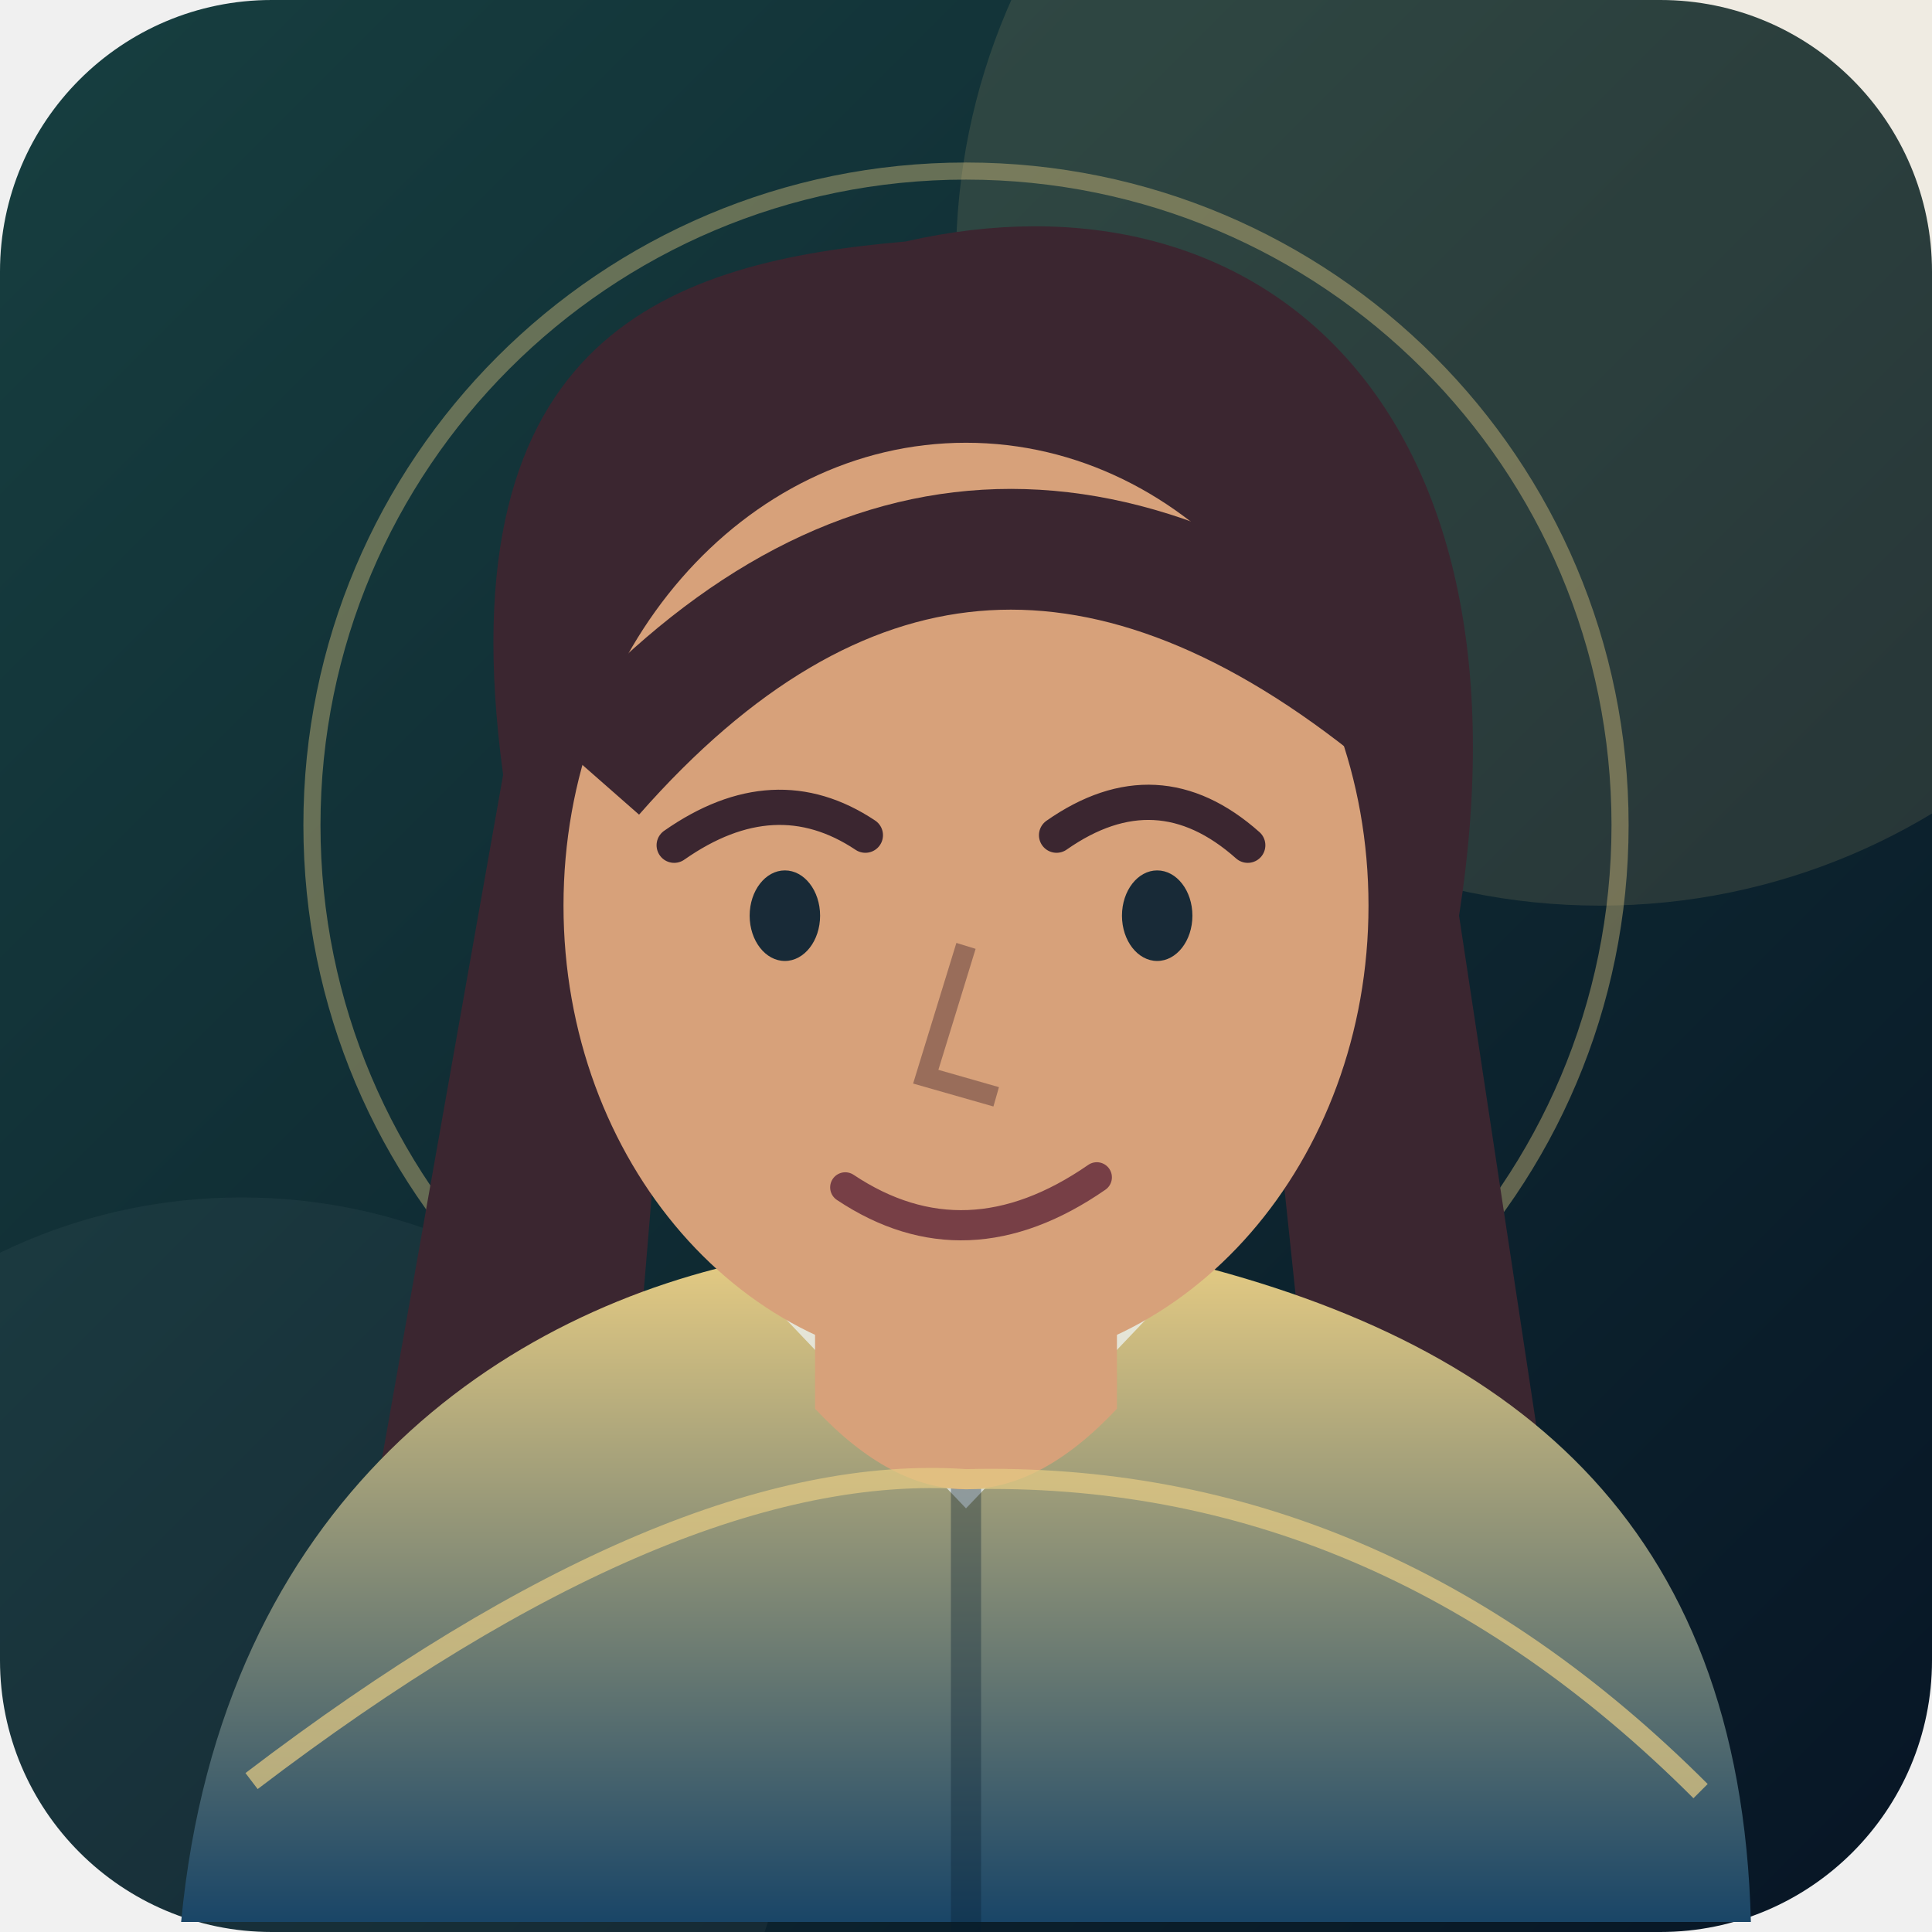
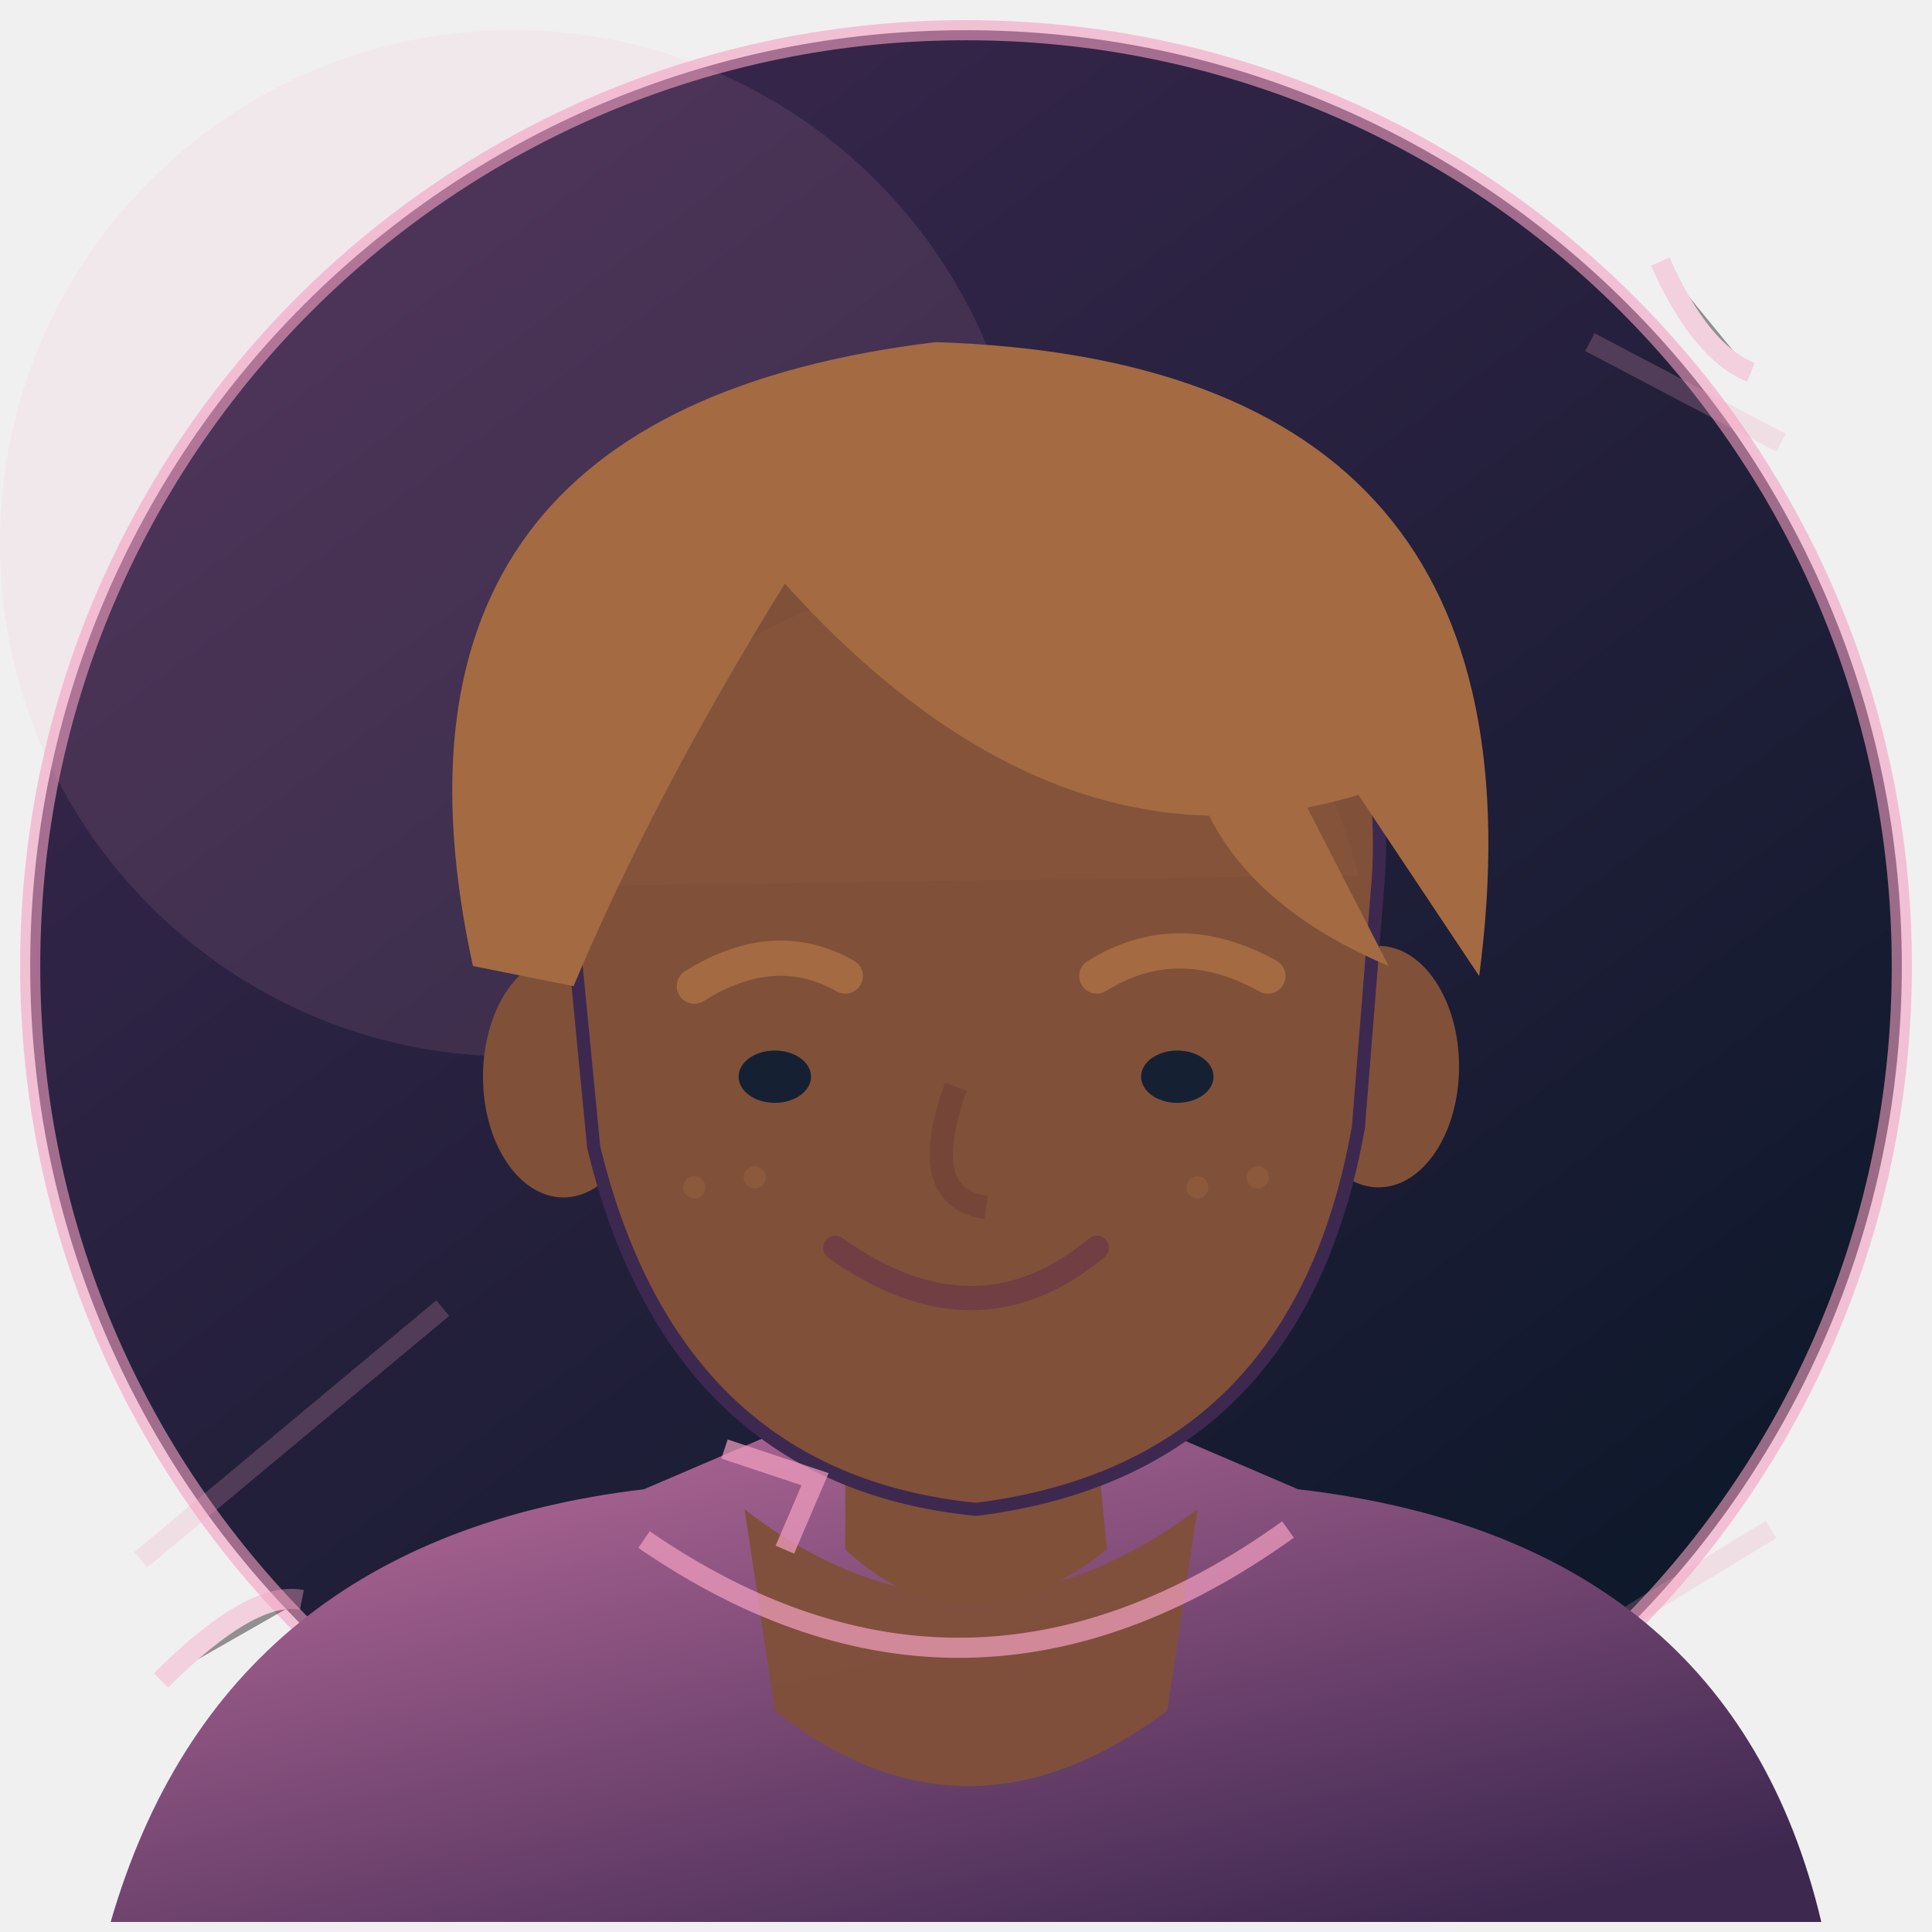
- <svg xmlns="http://www.w3.org/2000/svg" viewBox="0 0 192 192" role="img" aria-label="Portrait avatar Sage F">
+ <svg xmlns="http://www.w3.org/2000/svg" viewBox="0 0 192 192" role="img" aria-labelledby="title">
  <defs>
-     <linearGradient id="bg" x2="1" y2="1">
-       <stop stop-color="#173f40" />
-       <stop offset="1" stop-color="#071525" />
+     <linearGradient id="bg" x1=".1" y1="0" x2=".85" y2="1">
+       <stop stop-color="#3d2850" />
+       <stop offset="1" stop-color="#091727" />
    </linearGradient>
-     <linearGradient id="coat" x2="0" y2="1">
-       <stop stop-color="#e5cb83" />
-       <stop offset="1" stop-color="#194567" />
+     <linearGradient id="jacket" x1="0" y1="0" x2=".8" y2="1">
+       <stop stop-color="#bd6e9e" />
+       <stop offset="1" stop-color="#3d2850" />
    </linearGradient>
  </defs>
-   <rect width="192" height="192" rx="27" fill="url(#bg)" />
-   <circle cx="159" cy="26" r="64" fill="#e5cb83" opacity=".13" />
-   <circle cx="24" cy="174" r="55" fill="#fff" opacity=".04" />
-   <circle cx="96" cy="82" r="65" fill="none" stroke="#e5cb83" stroke-width="1.7" opacity=".4" />
-   <path d="M50 77C44 33 67 26 90 24C125 16 153 40 145 91L155 157 131 150 125 93 67 92 62 152 36 156Z" fill="#3b2630" />
-   <path d="M18 191C22 149 50 130 76 125L95 144 116 125C150 133 173 151 174 191Z" fill="url(#coat)" />
-   <path d="M76 126l20 21 20-21" fill="none" stroke="#f1f8ff" stroke-width="4" opacity=".68" />
-   <path d="M96 147v45" stroke="#071e30" stroke-width="3" opacity=".34" />
-   <path d="M81 124v16q15 16 30 0v-16" fill="#d7a17a" />
-   <ellipse cx="96" cy="90" rx="40" ry="46" fill="#d7a17a" />
-   <path d="M59 77Q95 36 138 70" stroke="#3b2630" stroke-width="12" fill="none" />
-   <path d="M67 84q10-7 19-1m19 0q10-7 19 1" stroke="#3b2630" stroke-width="3.5" stroke-linecap="round" fill="none" />
-   <ellipse cx="78" cy="91" rx="3.5" ry="4.5" fill="#182a37" />
-   <ellipse cx="115" cy="91" rx="3.5" ry="4.5" fill="#182a37" />
-   <path d="M96 94l-4 13 7 2" stroke="#6f4b45" stroke-width="2" opacity=".6" fill="none" />
-   <path d="M84 118q12 8 25-1" stroke="#773f46" stroke-width="3" stroke-linecap="round" fill="none" />
-   <path d="M25 177Q67 145 96 147Q137 146 169 178" stroke="#e5cb83" stroke-width="2" fill="none" opacity=".72" />
+   <circle cx="96" cy="96" r="93" fill="url(#bg)" stroke="#f4a0c1" stroke-opacity=".6" stroke-width="2" />
+   <circle cx="51" cy="54" r="51" fill="#f4a0c1" opacity=".11" />
+   <path d="M14 155L44 130M158 34L177 44M153 166L176 152" stroke="#f4a0c1" stroke-opacity=".22" stroke-width="2" fill="none" />
+   <path d="M11 191Q22 153 64 148L78 142Q97 154 115 142L129 148Q172 153 181 191Z" fill="url(#jacket)" />
+   <path d="M74 150Q96 167 119 150L116 170Q96 185 77 170Z" fill="#805039" opacity=".95" />
+   <path d="M84 133L84 154Q96 165 110 154L108 133" fill="#805039" />
+   <ellipse cx="56" cy="107" rx="8" ry="12" fill="#805039" />
+   <ellipse cx="137" cy="106" rx="8" ry="12" fill="#805039" />
+   <path d="M56 83Q57 51 97 47Q139 52 137 87L135 112Q129 146 97 150Q67 147 59 114Z" fill="#805039" stroke="#3d2850" stroke-width="1.3" />
+   <path d="M60 88Q63 60 97 57Q128 59 135 87" fill="#a46a42" opacity=".12" />
+   <path d="M47 96Q35 41 93 34Q155 36 147 97L135 79Q105 88 78 58Q65 79 57 98Z" fill="#a46a42" />
+   <path d="M119 59Q112 85 138 96" fill="#a46a42" />
+   <path d="M69 98Q77 93 84 97M109 97Q117 92 126 97" stroke="#a46a42" stroke-width="3.5" fill="none" stroke-linecap="round" />
+   <ellipse cx="77" cy="107" rx="3.6" ry="2.6" fill="#162033" />
+   <ellipse cx="117" cy="107" rx="3.6" ry="2.6" fill="#162033" />
+   <path d="M95 108Q91 119 98 120" stroke="#6c3f35" stroke-opacity=".55" stroke-width="2.3" fill="none" />
+   <g fill="#a46a42" opacity=".35">
+     <circle cx="69" cy="118" r="1.1" />
+     <circle cx="75" cy="117" r="1.1" />
+     <circle cx="119" cy="118" r="1.1" />
+     <circle cx="125" cy="117" r="1.1" />
+   </g>
+   <path d="M83 124Q97 134 109 124" fill="none" stroke="#713e43" stroke-width="2.4" stroke-linecap="round" />
+   <path d="M64 153Q96 175 128 152" stroke="#f4a0c1" stroke-width="2" opacity=".7" fill="none" />
+   <path d="M72 144l9 3-3 7" stroke="#f4a0c1" fill="none" stroke-width="2" opacity=".7" />
+   <path d="M16 167Q25 158 30 159M165 26Q169 35 174 37" stroke="#f4a0c1" stroke-width="2" opacity=".4" />
</svg>
